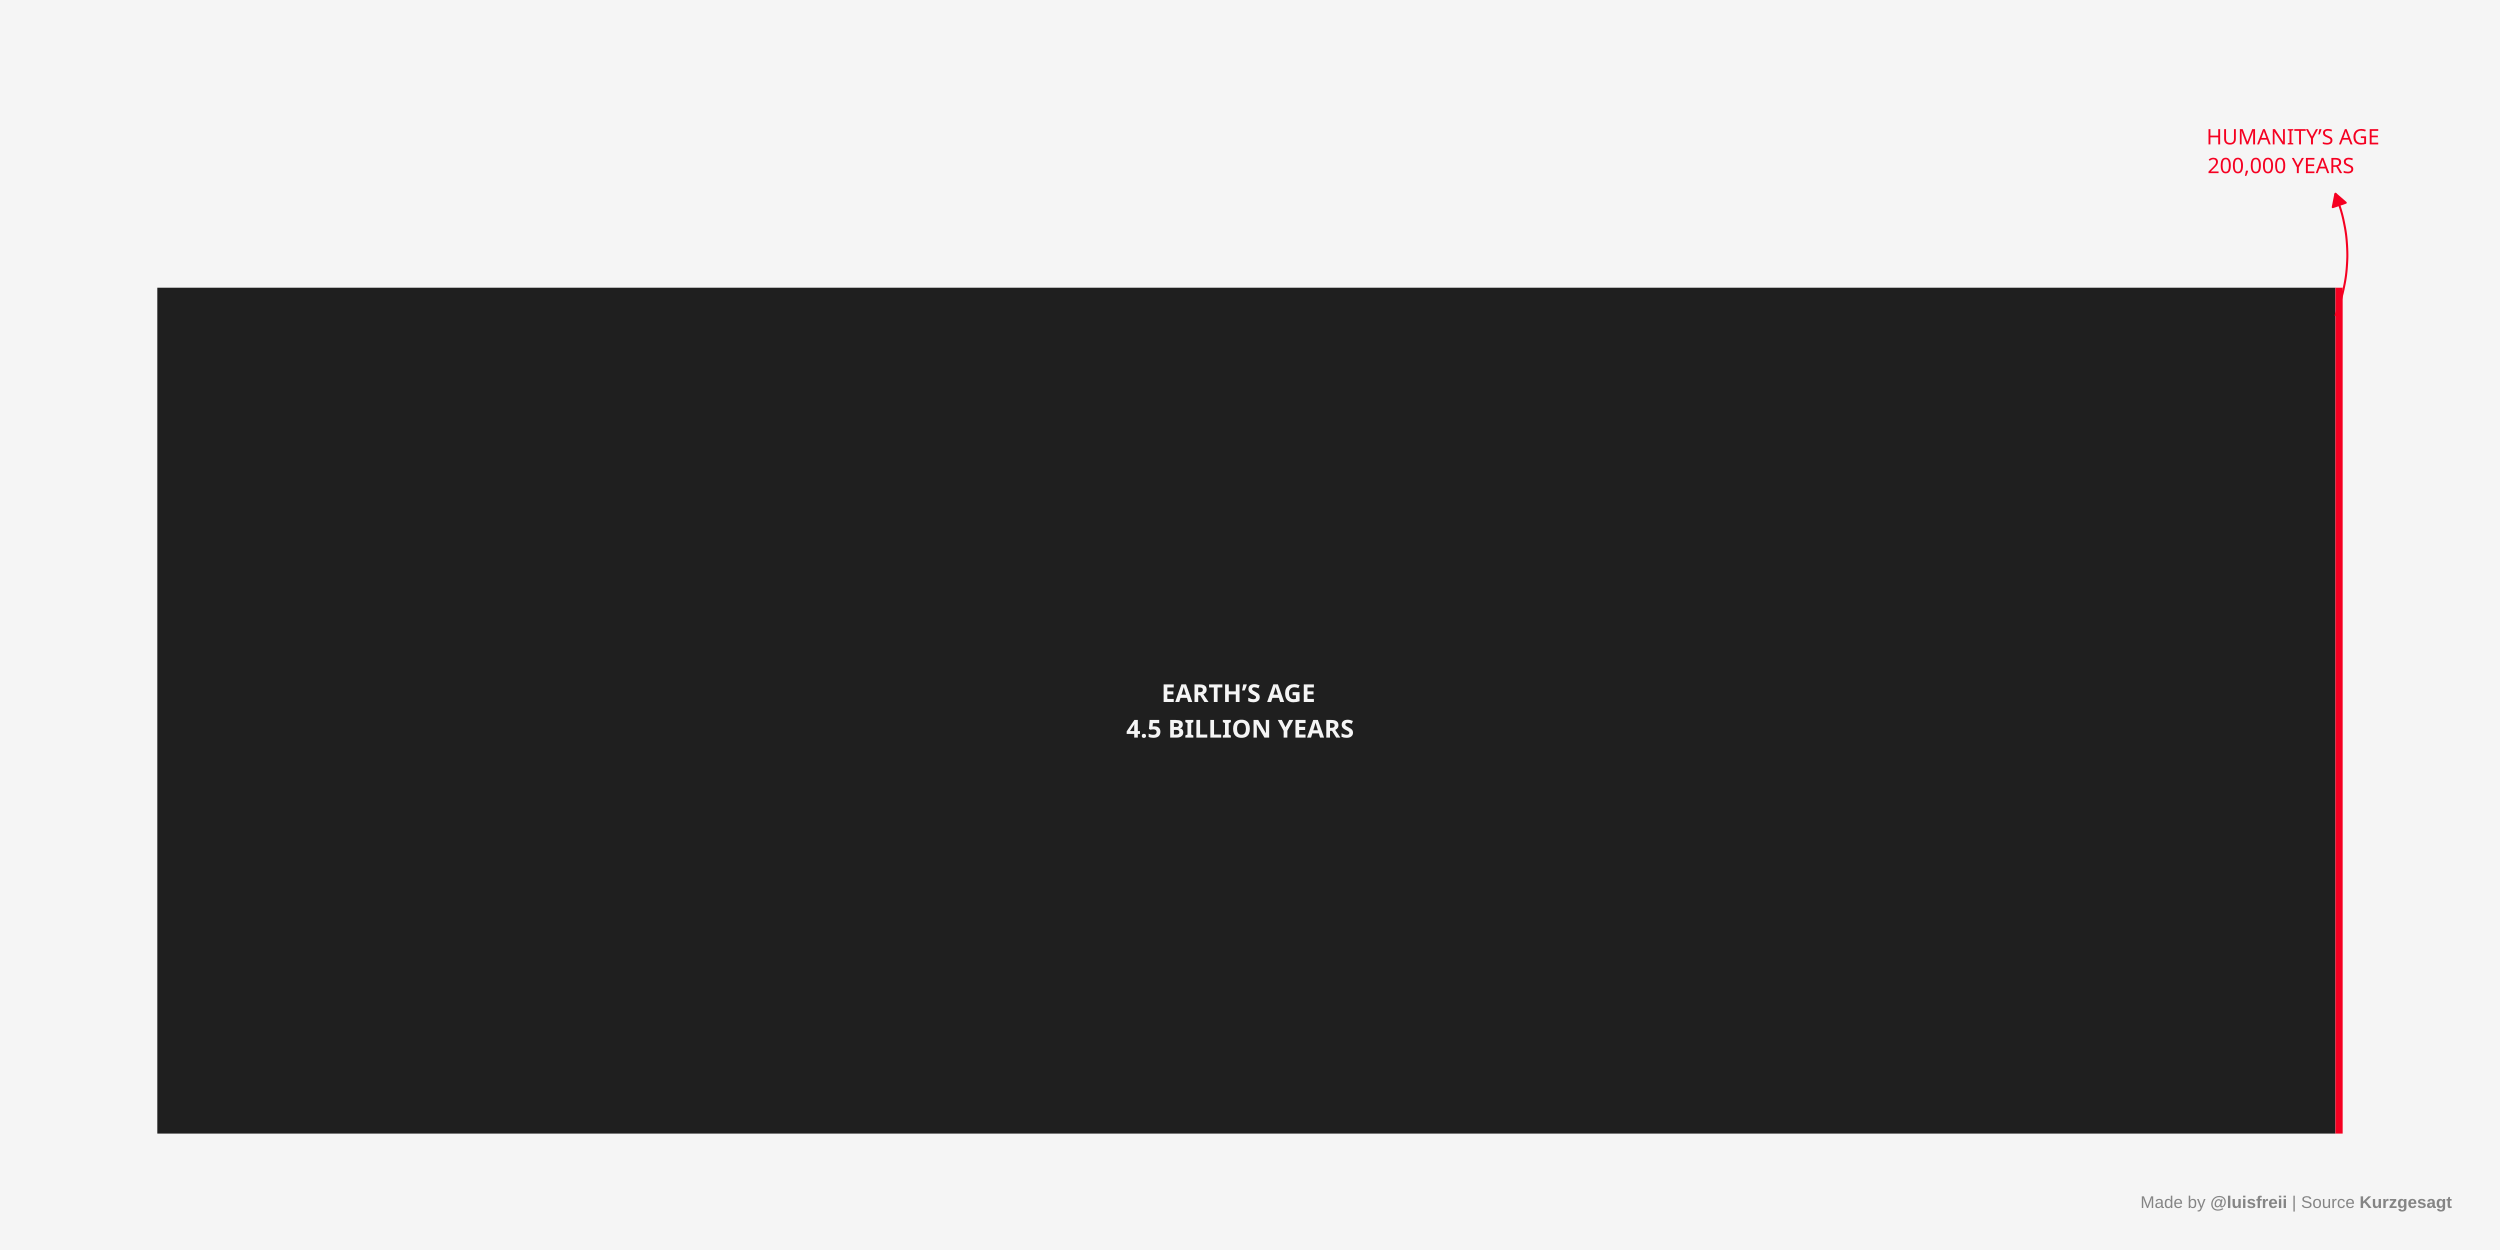
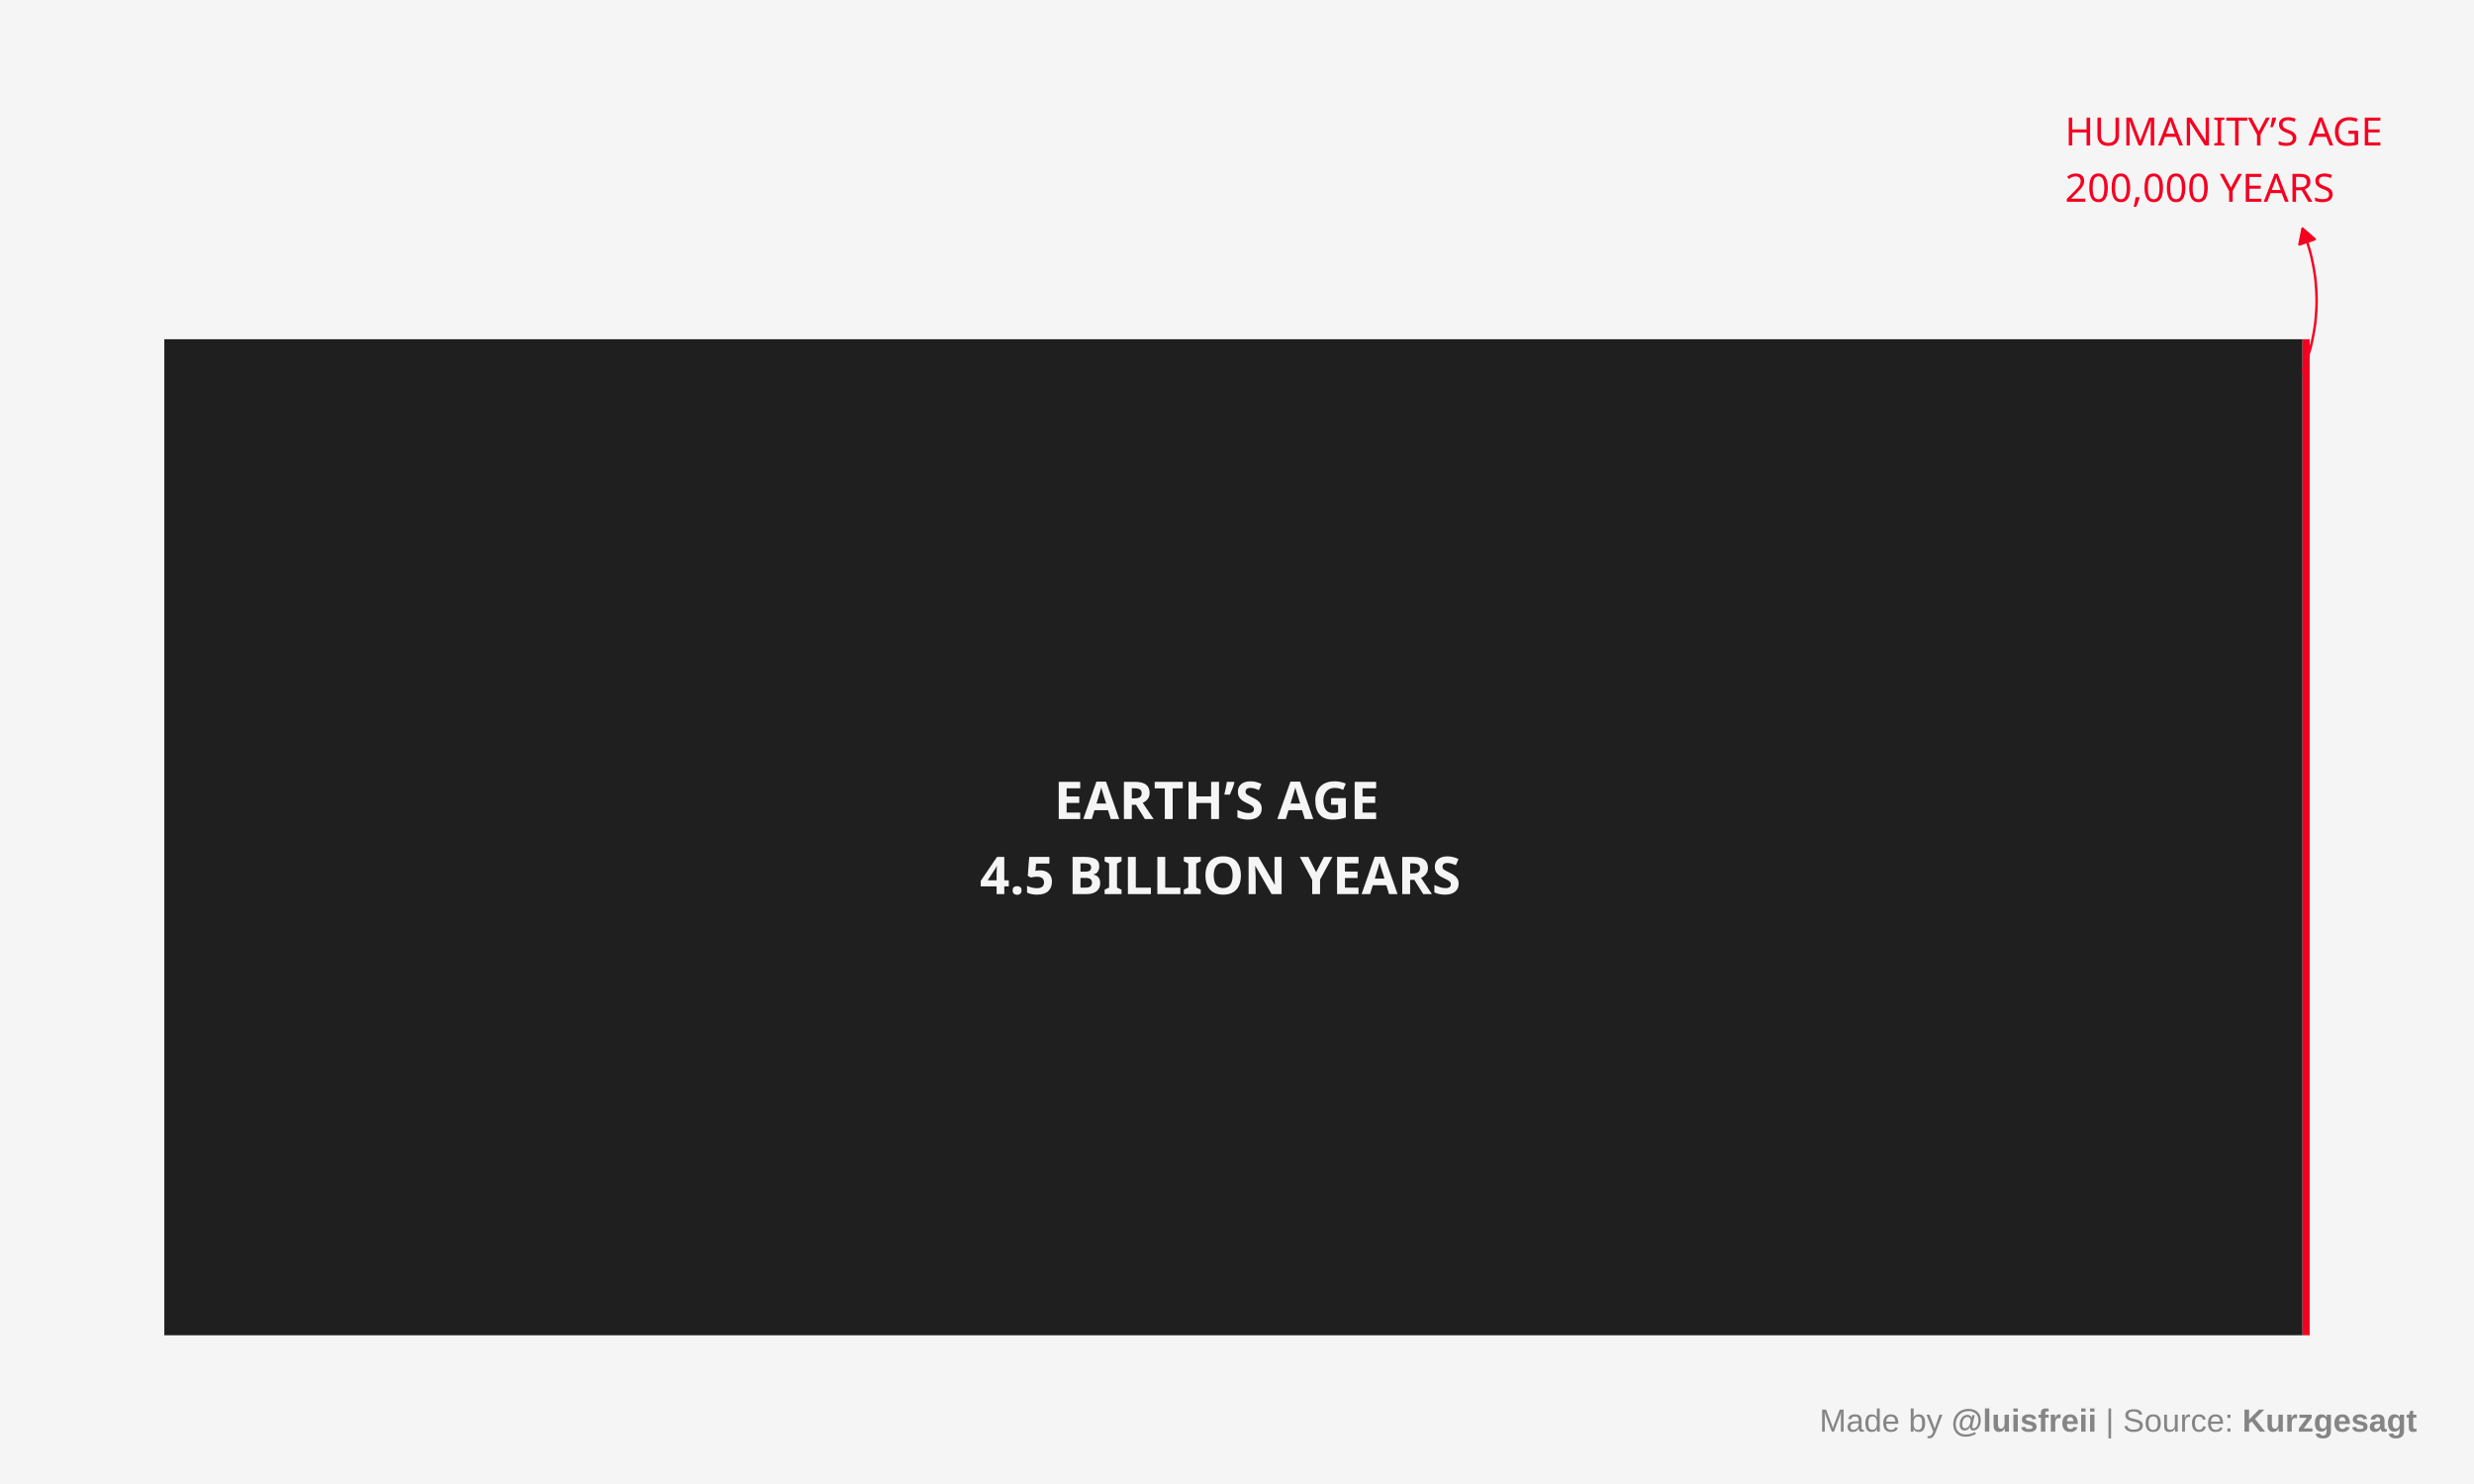
- <svg xmlns="http://www.w3.org/2000/svg" viewBox="0 0 1296.00 648.00" version="1.1" id="svg40">
+ <svg xmlns="http://www.w3.org/2000/svg" viewBox="0 0 1080.00 648.00" version="1.1" id="svg40">
  <defs id="defs4">
    <style type="text/css" id="style2">
    line, polyline, polygon, path, rect, circle {
      fill: none;
      stroke: #000000;
      stroke-linecap: round;
      stroke-linejoin: round;
      stroke-miterlimit: 10.00;
    }
  </style>
  </defs>
  <rect width="100%" height="100%" style="stroke: none; fill: #FFFFFF;" id="rect6" />
-   <rect x="0.00" y="0.00" width="1296.00" height="648.00" style="stroke-width: 0.75; stroke: #F5F5F5; fill: #F5F5F5;" id="rect8" />
-   <rect x="24.91" y="24.91" width="1246.19" height="589.54" style="stroke-width: 0.75; stroke: #F5F5F5; fill: #F5F5F5;" id="rect10" />
-   <rect x="81.55" y="149.15" width="1129.13" height="438.50" style="stroke-width: 1.07; stroke: none; stroke-linecap: square; stroke-linejoin: miter; fill: #1F1F1F;" id="rect12" />
-   <rect x="1210.68" y="149.15" width="3.76" height="438.50" style="stroke-width: 1.07; stroke: none; stroke-linecap: square; stroke-linejoin: miter; fill: #F50021;" id="rect14" />
-   <text x="602.07" y="363.93" style="font-size: 12.80px; font-weight: bold; fill: #F5F5F5; font-family: Libre Franklin;" textLength="88.09px" lengthAdjust="spacingAndGlyphs" id="text16">EARTH’S AGE</text>
-   <text x="583.85" y="382.37" style="font-size: 12.80px; font-weight: bold; fill: #F5F5F5; font-family: Libre Franklin;" textLength="124.54px" lengthAdjust="spacingAndGlyphs" id="text18">4.5 BILLION YEARS</text>
-   <text x="1085.23" y="47.85" style="font-size:11.04px;font-family:'Libre Franklin';fill:#f50021" textLength="95.11" lengthAdjust="spacingAndGlyphs" id="text20" transform="translate(58.58498,27.00008)">HUMANITY’S AGE</text>
-   <text x="1085.23" y="63.75" style="font-size:11.04px;font-family:'Libre Franklin';fill:#f50021" textLength="86.46" lengthAdjust="spacingAndGlyphs" id="text22" transform="translate(59.12409,26.0146)">200,000 YEARS</text>
-   <polyline points="1210.68,163.76 1210.76,163.54 1211.16,162.37 1211.84,160.38 1212.55,158.29 1213.17,156.41 1213.70,154.68 1214.04,153.48 1214.47,151.79 1214.84,150.18 1215.14,148.71 1215.43,147.30 1215.71,145.77 1215.98,144.11 1216.16,142.88 1216.36,141.15 1216.52,139.51 1216.63,138.01 1216.72,136.57 1216.80,135.02 1216.86,133.34 1216.87,132.10 1216.84,130.36 1216.78,128.71 1216.70,127.20 1216.60,125.76 1216.48,124.22 1216.31,122.54 1216.16,121.31 1215.91,119.59 1215.63,117.96 1215.34,116.48 1215.06,115.07 1214.74,113.55 1214.35,111.91 1214.04,110.71 1213.56,109.02 1213.01,107.27 1212.36,105.32 1211.63,103.20 1211.01,101.38 1210.71,100.51 1210.68,100.43 " style="stroke-width: 1.07; stroke: #F50021; stroke-linecap: butt;" id="polyline24" />
-   <polygon points="1216.02,105.09 1210.68,100.43 1209.31,107.38 " style="stroke-width: 1.07; stroke: #F50021; stroke-linecap: butt; fill: #F50021;" id="polygon26" />
-   <text x="1109.60" y="626.22" style="font-size: 8.80px; fill: #858585; font-family: Arial;" textLength="22.01px" lengthAdjust="spacingAndGlyphs" id="text28">Made</text>
-   <text x="1134.05" y="626.22" style="font-size: 8.80px; fill: #858585; font-family: Arial;" textLength="9.29px" lengthAdjust="spacingAndGlyphs" id="text30">by</text>
-   <text x="1145.79" y="626.22" style="font-size: 8.80px; font-weight: bold; fill: #858585; font-family: Arial;" textLength="39.88px" lengthAdjust="spacingAndGlyphs" id="text32">@luisfreii</text>
-   <text x="1188.12" y="626.22" style="font-size: 8.80px; fill: #858585; font-family: Arial;" textLength="2.29px" lengthAdjust="spacingAndGlyphs" id="text34">|</text>
-   <text x="1192.85" y="626.22" style="font-size: 8.80px; fill: #858585; font-family: Arial;" textLength="27.88px" lengthAdjust="spacingAndGlyphs" id="text36">Source</text>
-   <text x="1223.17" y="626.22" style="font-size: 8.80px; font-weight: bold; fill: #858585; font-family: Arial;" textLength="47.92px" lengthAdjust="spacingAndGlyphs" id="text38">Kurzgesagt</text>
+   <rect x="0.00" y="0.00" width="1080.00" height="648.00" style="stroke-width: 0.75; stroke: #F5F5F5; fill: #F5F5F5;" id="rect8" />
+   <rect x="24.91" y="24.91" width="1030.19" height="584.72" style="stroke-width: 0.75; stroke: #F5F5F5; fill: #F5F5F5;" id="rect10" />
+   <rect x="71.73" y="148.13" width="933.42" height="434.92" style="stroke-width: 1.07; stroke: none; stroke-linecap: square; stroke-linejoin: miter; fill: #1F1F1F;" id="rect12" />
+   <rect x="1005.16" y="148.13" width="3.11" height="434.92" style="stroke-width: 1.07; stroke: none; stroke-linecap: square; stroke-linejoin: miter; fill: #F50021;" id="rect14" />
+   <text x="460.14" y="357.65" style="font-size: 22.76px; font-weight: bold; fill: #F5F5F5; font-family: Libre Franklin;" textLength="156.60px" lengthAdjust="spacingAndGlyphs" id="text16">EARTH’S AGE</text>
+   <text x="427.74" y="390.42" style="font-size: 22.76px; font-weight: bold; fill: #F5F5F5; font-family: Libre Franklin;" textLength="221.41px" lengthAdjust="spacingAndGlyphs" id="text18">4.5 BILLION YEARS</text>
+   <text x="901.44" y="45.53" style="font-size:17.07px;font-family:'Libre Franklin';fill:#f50021" textLength="147.07" lengthAdjust="spacingAndGlyphs" id="text20" transform="translate(0,17.99964)">HUMANITY’S AGE</text>
+   <text x="901.44" y="70.11" style="font-size:17.07px;font-family:'Libre Franklin';fill:#f50021" textLength="133.71" lengthAdjust="spacingAndGlyphs" id="text22" transform="translate(0,17.99964)">200,000 YEARS</text>
+   <polyline points="1005.16,162.63 1005.23,162.41 1005.63,161.23 1006.31,159.24 1007.02,157.17 1007.63,155.30 1008.16,153.58 1008.48,152.43 1008.91,150.75 1009.28,149.15 1009.58,147.68 1009.86,146.27 1010.14,144.75 1010.42,143.09 1010.58,141.92 1010.79,140.20 1010.94,138.56 1011.05,137.06 1011.15,135.63 1011.23,134.09 1011.28,132.41 1011.29,131.22 1011.26,129.49 1011.20,127.84 1011.12,126.35 1011.02,124.92 1010.90,123.38 1010.73,121.70 1010.58,120.52 1010.33,118.81 1010.06,117.19 1009.77,115.72 1009.49,114.31 1009.17,112.80 1008.78,111.16 1008.48,110.01 1008.00,108.33 1007.45,106.58 1006.81,104.64 1006.08,102.53 1005.47,100.72 1005.18,99.89 1005.16,99.81 " style="stroke-width: 1.07; stroke: #F50021; stroke-linecap: butt;" id="polyline24" />
+   <polygon points="1010.49,104.47 1005.16,99.81 1003.78,106.76 " style="stroke-width: 1.07; stroke: #F50021; stroke-linecap: butt; fill: #F50021;" id="polygon26" />
+   <text x="794.28" y="625.13" style="font-size: 14.00px; fill: #858585; font-family: Arial;" textLength="35.02px" lengthAdjust="spacingAndGlyphs" id="text28">Made</text>
+   <text x="833.19" y="625.13" style="font-size: 14.00px; fill: #858585; font-family: Arial;" textLength="14.79px" lengthAdjust="spacingAndGlyphs" id="text30">by</text>
+   <text x="851.86" y="625.13" style="font-size: 14.00px; font-weight: bold; fill: #858585; font-family: Arial;" textLength="63.44px" lengthAdjust="spacingAndGlyphs" id="text32">@luisfreii</text>
+   <text x="919.19" y="625.13" style="font-size: 14.00px; fill: #858585; font-family: Arial;" textLength="3.64px" lengthAdjust="spacingAndGlyphs" id="text34">|</text>
+   <text x="926.72" y="625.13" style="font-size: 14.00px; fill: #858585; font-family: Arial;" textLength="48.25px" lengthAdjust="spacingAndGlyphs" id="text36">Source:</text>
+   <text x="978.86" y="625.13" style="font-size: 14.00px; font-weight: bold; fill: #858585; font-family: Arial;" textLength="76.23px" lengthAdjust="spacingAndGlyphs" id="text38">Kurzgesagt</text>
</svg>
